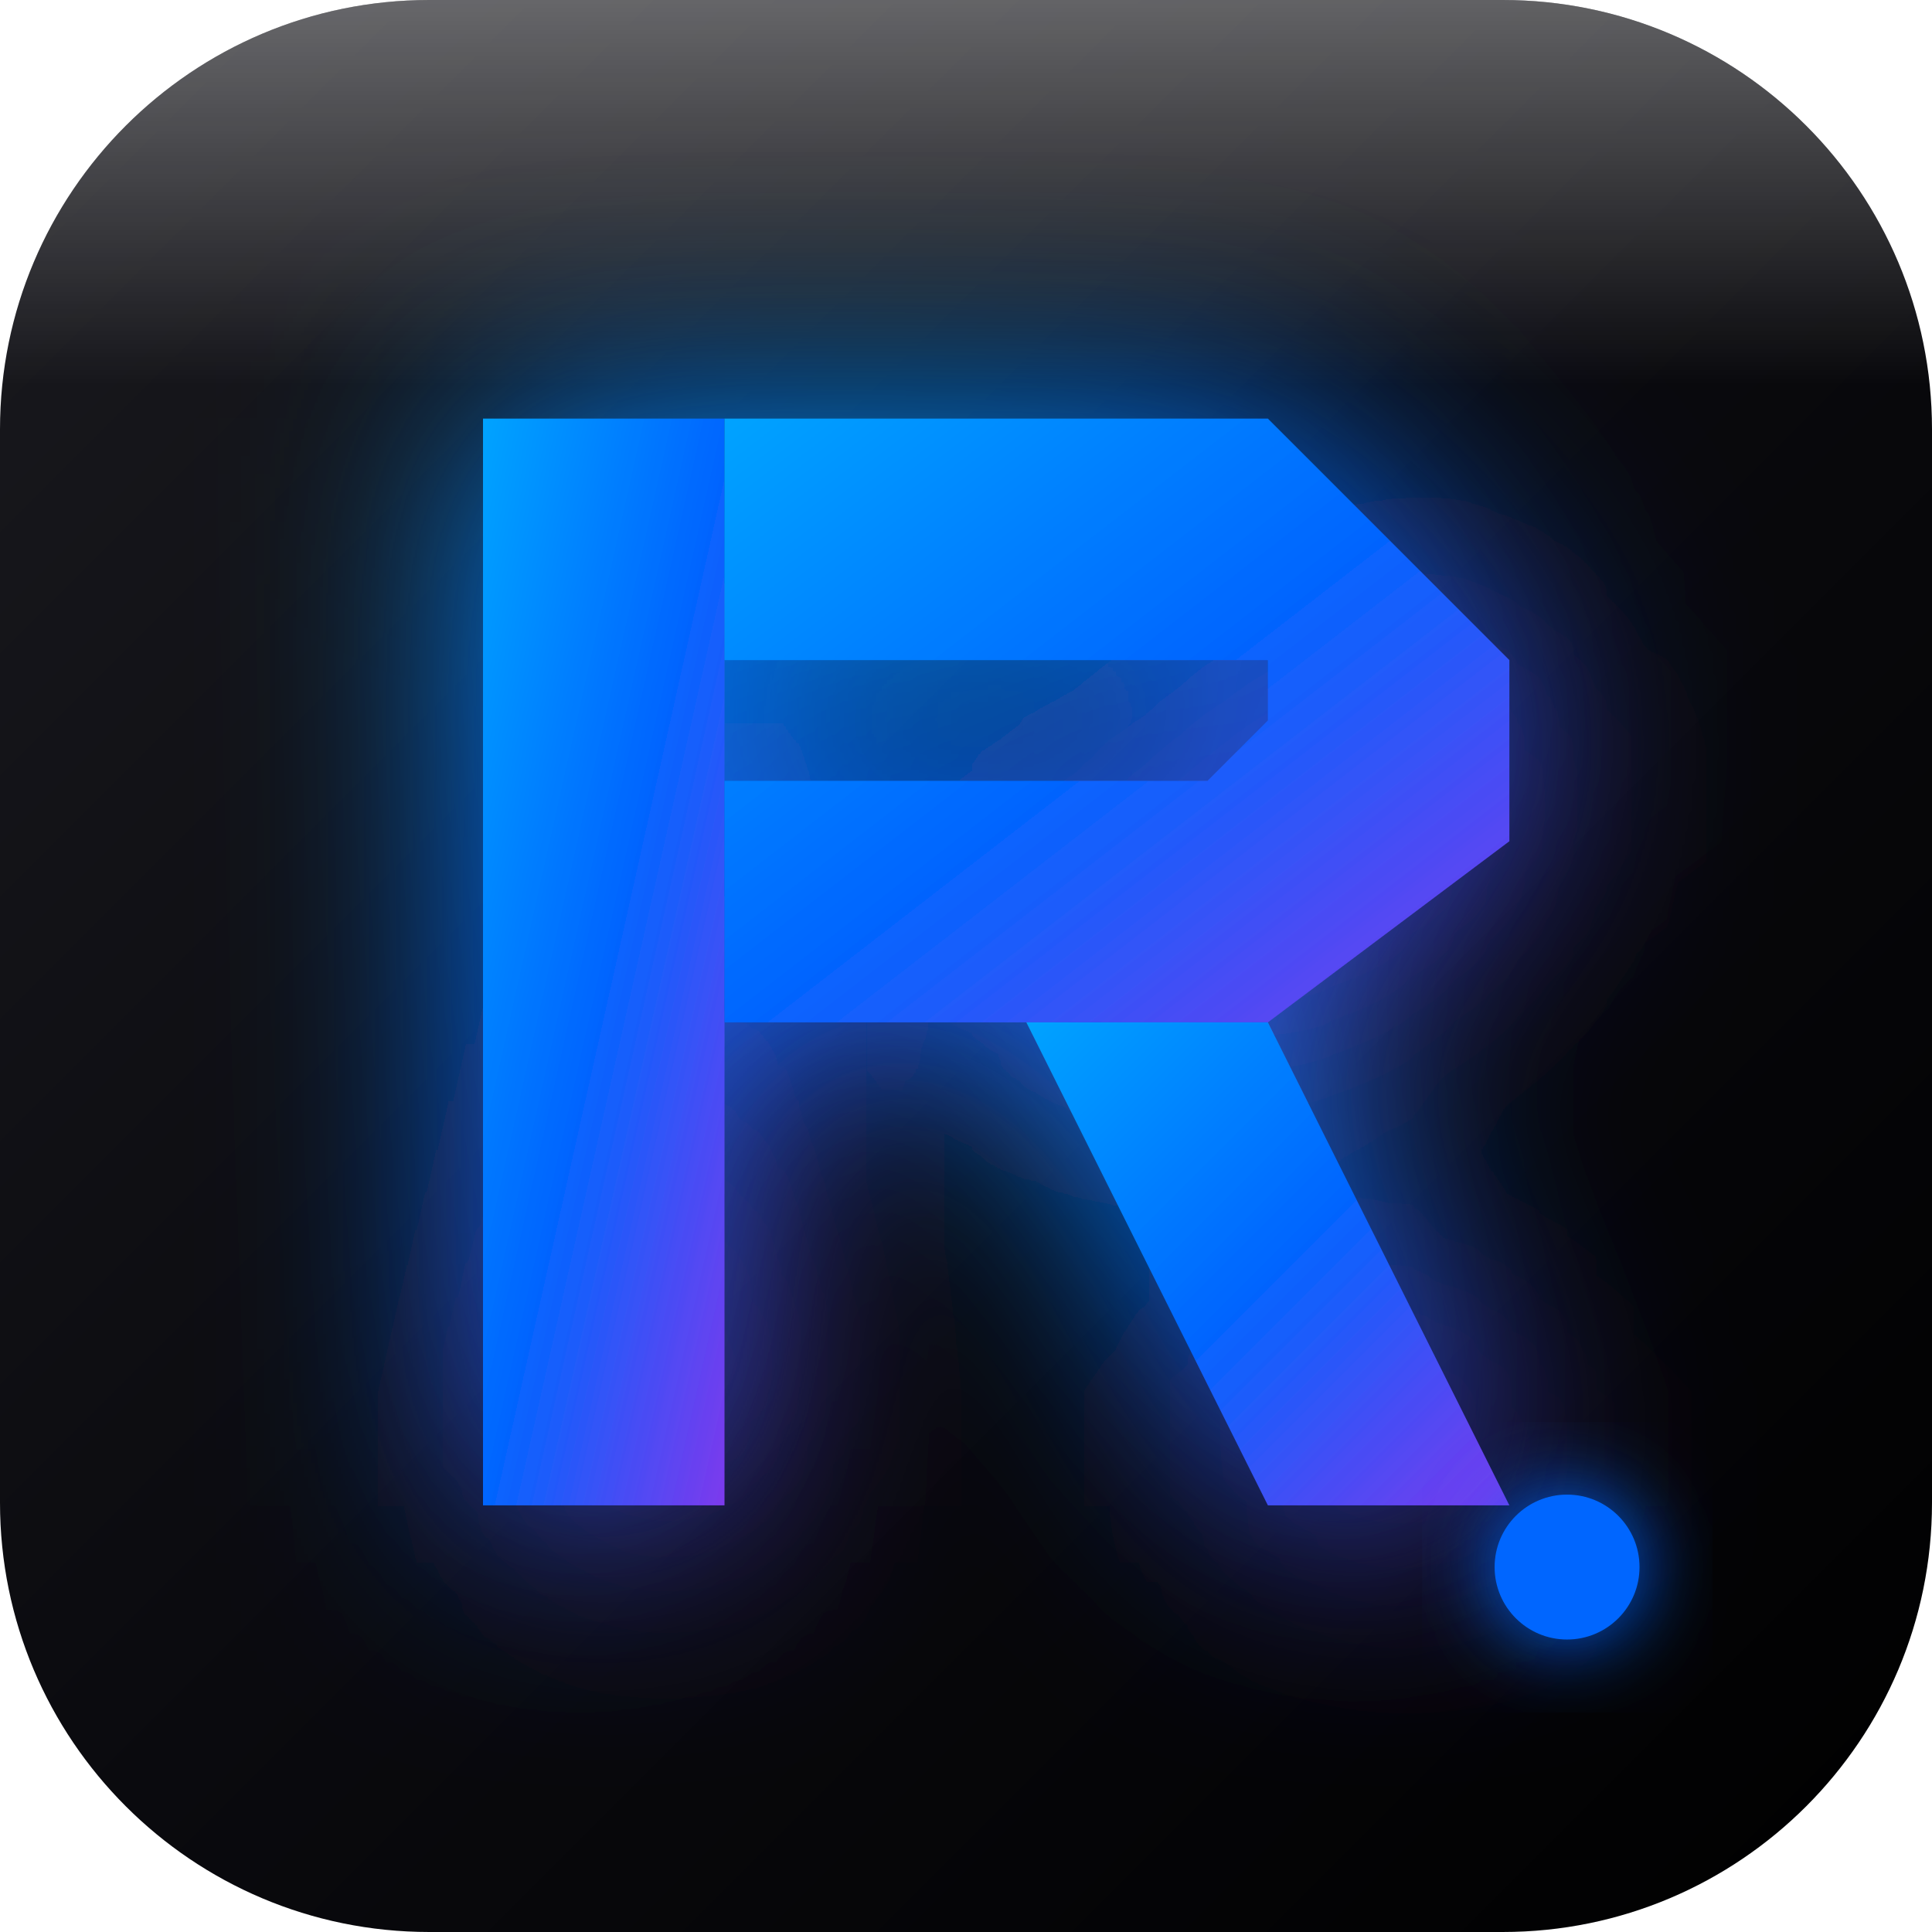
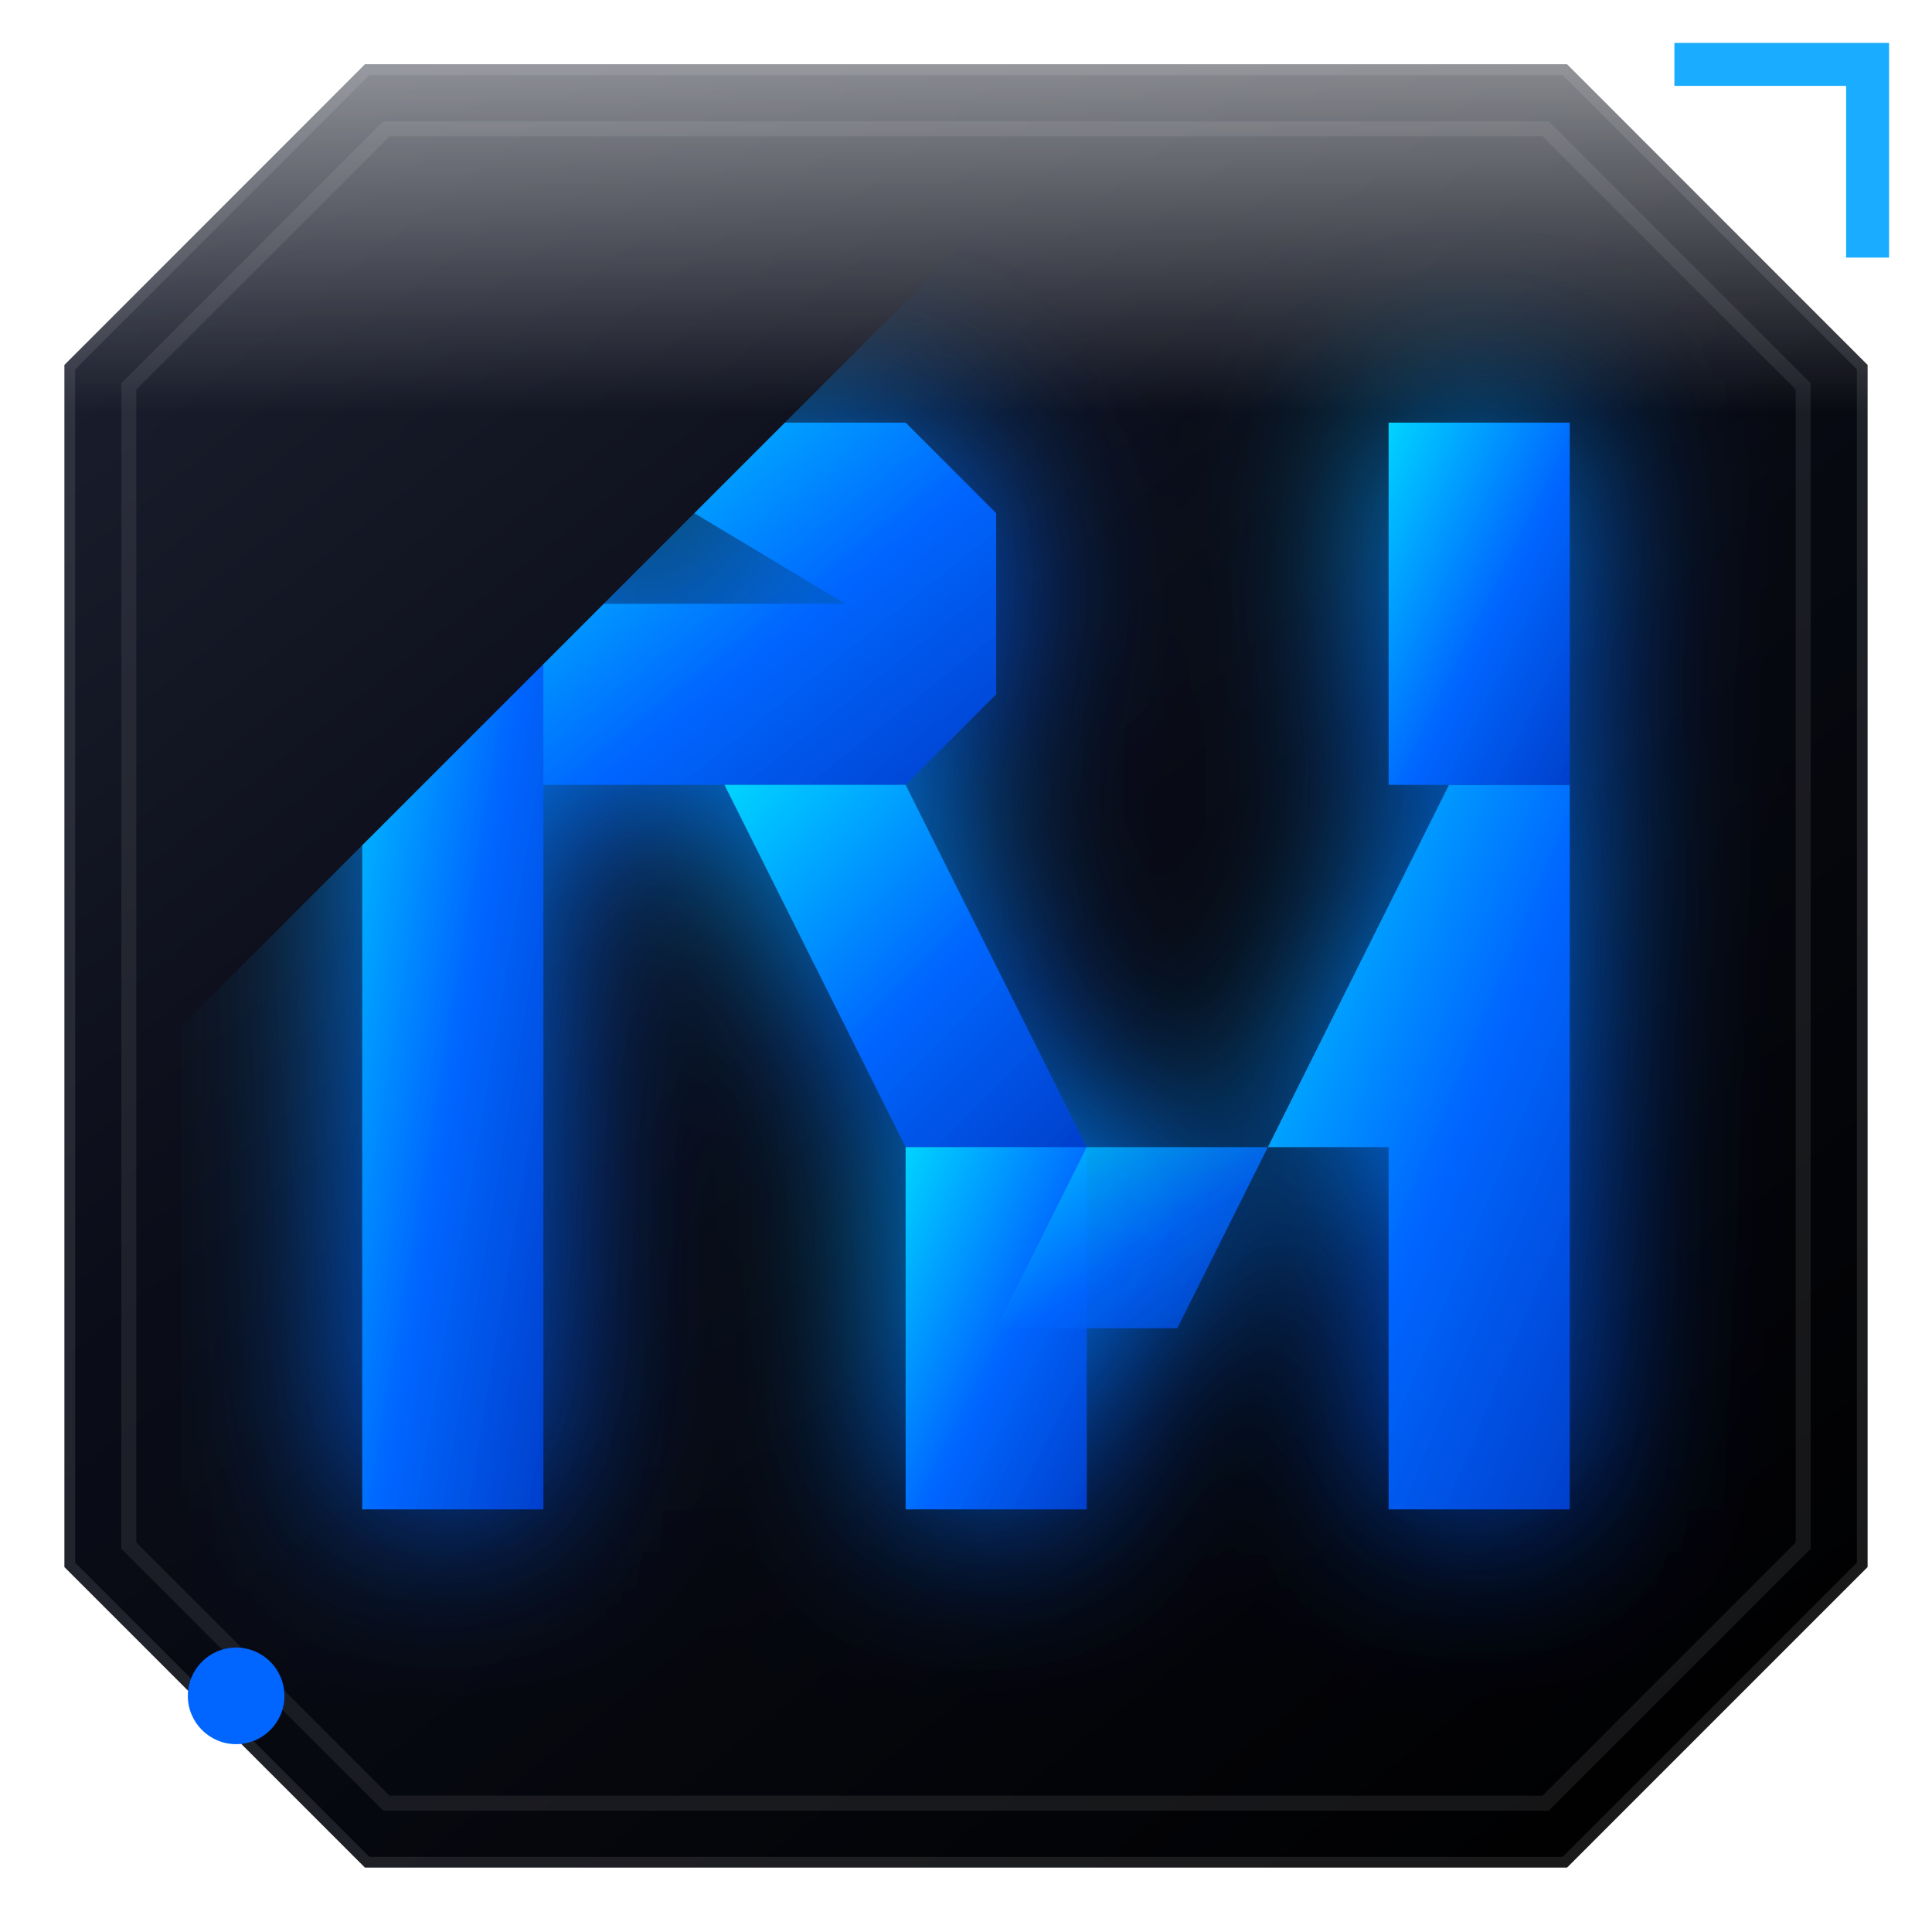
<svg xmlns="http://www.w3.org/2000/svg" viewBox="0 0 180 180">
  <defs>
-     <linearGradient id="bg" x1="0" y1="0" x2="1" y2="1">
-       <stop offset="0%" stop-color="#1a1a1f" />
-       <stop offset="50%" stop-color="#0a0a0e" />
+     <linearGradient id="body" x1="0.1" y1="0" x2="0.9" y2="1">
+       <stop offset="0%" stop-color="#1c1f2e" />
+       <stop offset="40%" stop-color="#0a0d18" />
      <stop offset="100%" stop-color="#000000" />
    </linearGradient>
    <linearGradient id="neon" x1="0" y1="0" x2="1" y2="1">
-       <stop offset="0%" stop-color="#00a3ff" />
-       <stop offset="50%" stop-color="#0066ff" />
-       <stop offset="100%" stop-color="#7c3aed" />
+       <stop offset="0%" stop-color="#00d4ff" />
+       <stop offset="55%" stop-color="#0066ff" />
+       <stop offset="100%" stop-color="#0040cc" />
    </linearGradient>
-     <linearGradient id="hl" x1="0" y1="0" x2="0" y2="1">
-       <stop offset="0%" stop-color="#ffffff" stop-opacity="0.35" />
-       <stop offset="40%" stop-color="#ffffff" stop-opacity="0" />
+     <linearGradient id="silver" x1="0" y1="0" x2="0" y2="1">
+       <stop offset="0%" stop-color="#ffffff" stop-opacity="0.5" />
+       <stop offset="45%" stop-color="#ffffff" stop-opacity="0" />
    </linearGradient>
    <filter id="glow" x="-50%" y="-50%" width="200%" height="200%">
-       <feGaussianBlur stdDeviation="4" result="b" />
+       <feGaussianBlur stdDeviation="3" result="b" />
      <feMerge>
        <feMergeNode in="b" />
        <feMergeNode in="SourceGraphic" />
      </feMerge>
    </filter>
+     <clipPath id="clip">
+       <path d="M 34 6 L 146 6 L 174 34 L 174 146 L 146 174 L 34 174 L 6 146 L 6 34 Z" />
+     </clipPath>
  </defs>
-   <rect width="180" height="180" rx="40" fill="url(#bg)" />
-   <rect width="180" height="90" rx="40" fill="url(#hl)" />
-   <g transform="translate(45 39) scale(2.8125)" filter="url(#glow)">
-     <path d="M 0 0 L 8 0 L 8 36 L 0 36 Z" fill="url(#neon)" />
-     <path d="M 8 0 L 26 0 L 34 8 L 34 14 L 26 20 L 8 20 L 8 12 L 24 12 L 26 10 L 26 8 L 24 8 L 8 8 Z" fill="url(#neon)" />
-     <path d="M 18 20 L 26 20 L 34 36 L 26 36 Z" fill="url(#neon)" />
+   <path d="M 34 6 L 146 6 L 174 34 L 174 146 L 146 174 L 34 174 L 6 146 L 6 34 Z" fill="url(#body)" stroke="rgba(255,255,255,0.1)" stroke-width="2" />
+   <path d="M 36 12 L 144 12 L 168 36 L 168 144 L 144 168 L 36 168 L 12 144 L 12 36 Z" fill="none" stroke="rgba(255,255,255,0.08)" stroke-width="1.4" />
+   <path d="M 34 6 L 146 6 L 174 34 L 174 78 L 6 78 L 6 34 Z" fill="url(#silver)" />
+   <g clip-path="url(#clip)" filter="url(#glow)" transform="translate(0 0) scale(2.8125)">
+     <path d="M 12 14 L 18 14 L 18 50 L 12 50 Z" fill="url(#neon)" />
+     <path d="M 18 14 L 30 14 L 33 17 L 33 23 L 30 26 L 18 26 L 18 20 L 28 20 L 28 20 Z" fill="url(#neon)" />
+     <path d="M 24 26 L 30 26 L 36 38 L 30 38 Z" fill="url(#neon)" />
+     <path d="M 30 38 L 36 38 L 36 50 L 30 50 Z" fill="url(#neon)" />
+     <path d="M 36 38 L 42 38 L 39 44 L 33 44 Z" fill="url(#neon)" opacity="0.85" />
+     <path d="M 42 38 L 48 26 L 52 26 L 52 50 L 46 50 L 46 38 Z" fill="url(#neon)" />
+     <path d="M 46 14 L 52 14 L 52 26 L 46 26 Z" fill="url(#neon)" />
  </g>
-   <circle cx="146" cy="146" r="6.75" fill="#0066ff" filter="url(#glow)" />
+   <path d="M 158 6 L 174 6 L 174 22" fill="none" stroke="#00a3ff" stroke-width="4" stroke-linecap="square" opacity="0.9" />
+   <circle cx="22" cy="158" r="4.5" fill="#0066ff" />
</svg>
